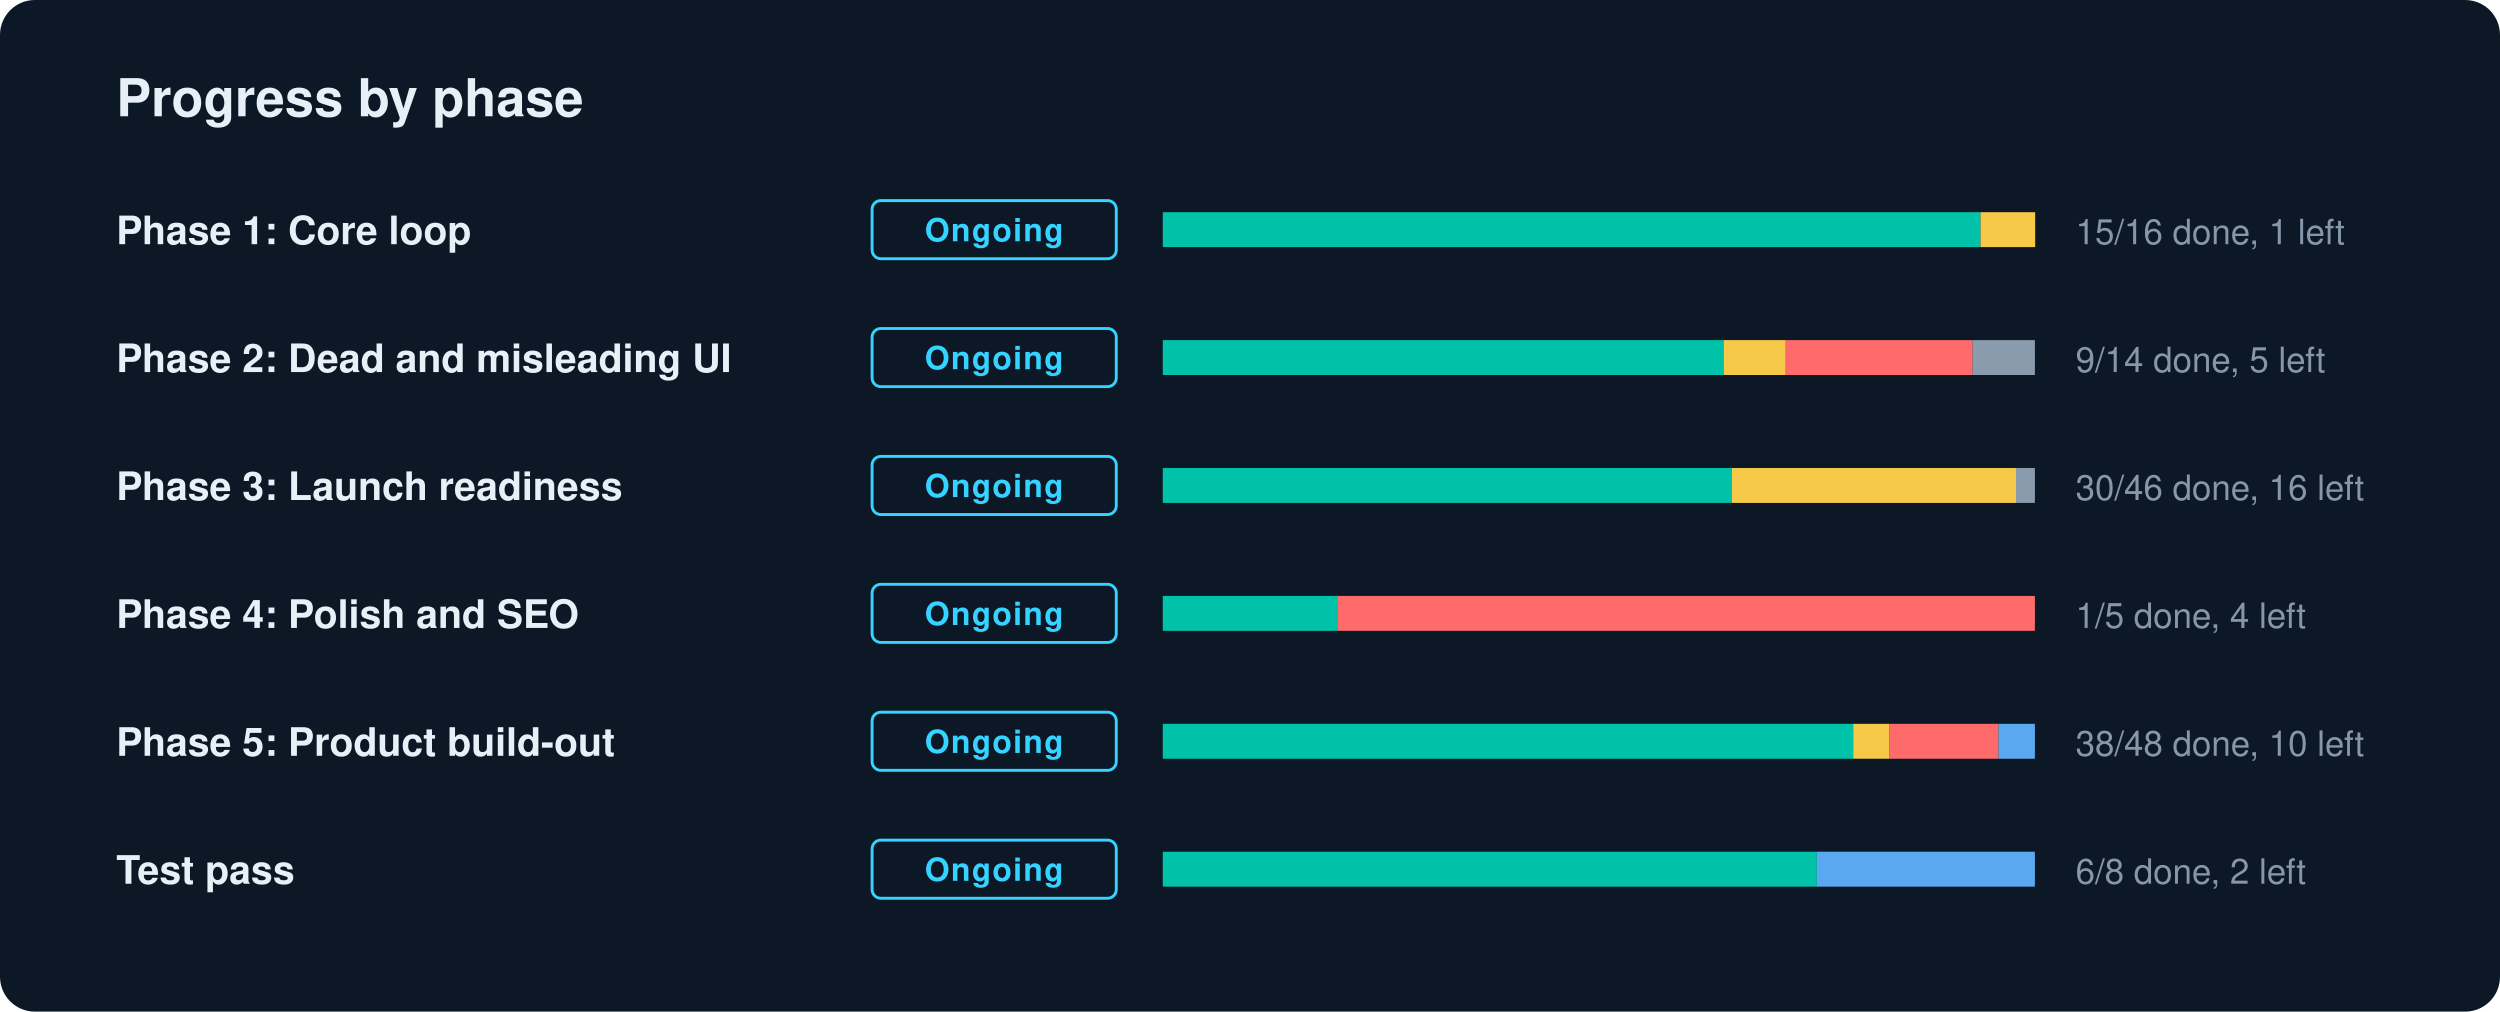
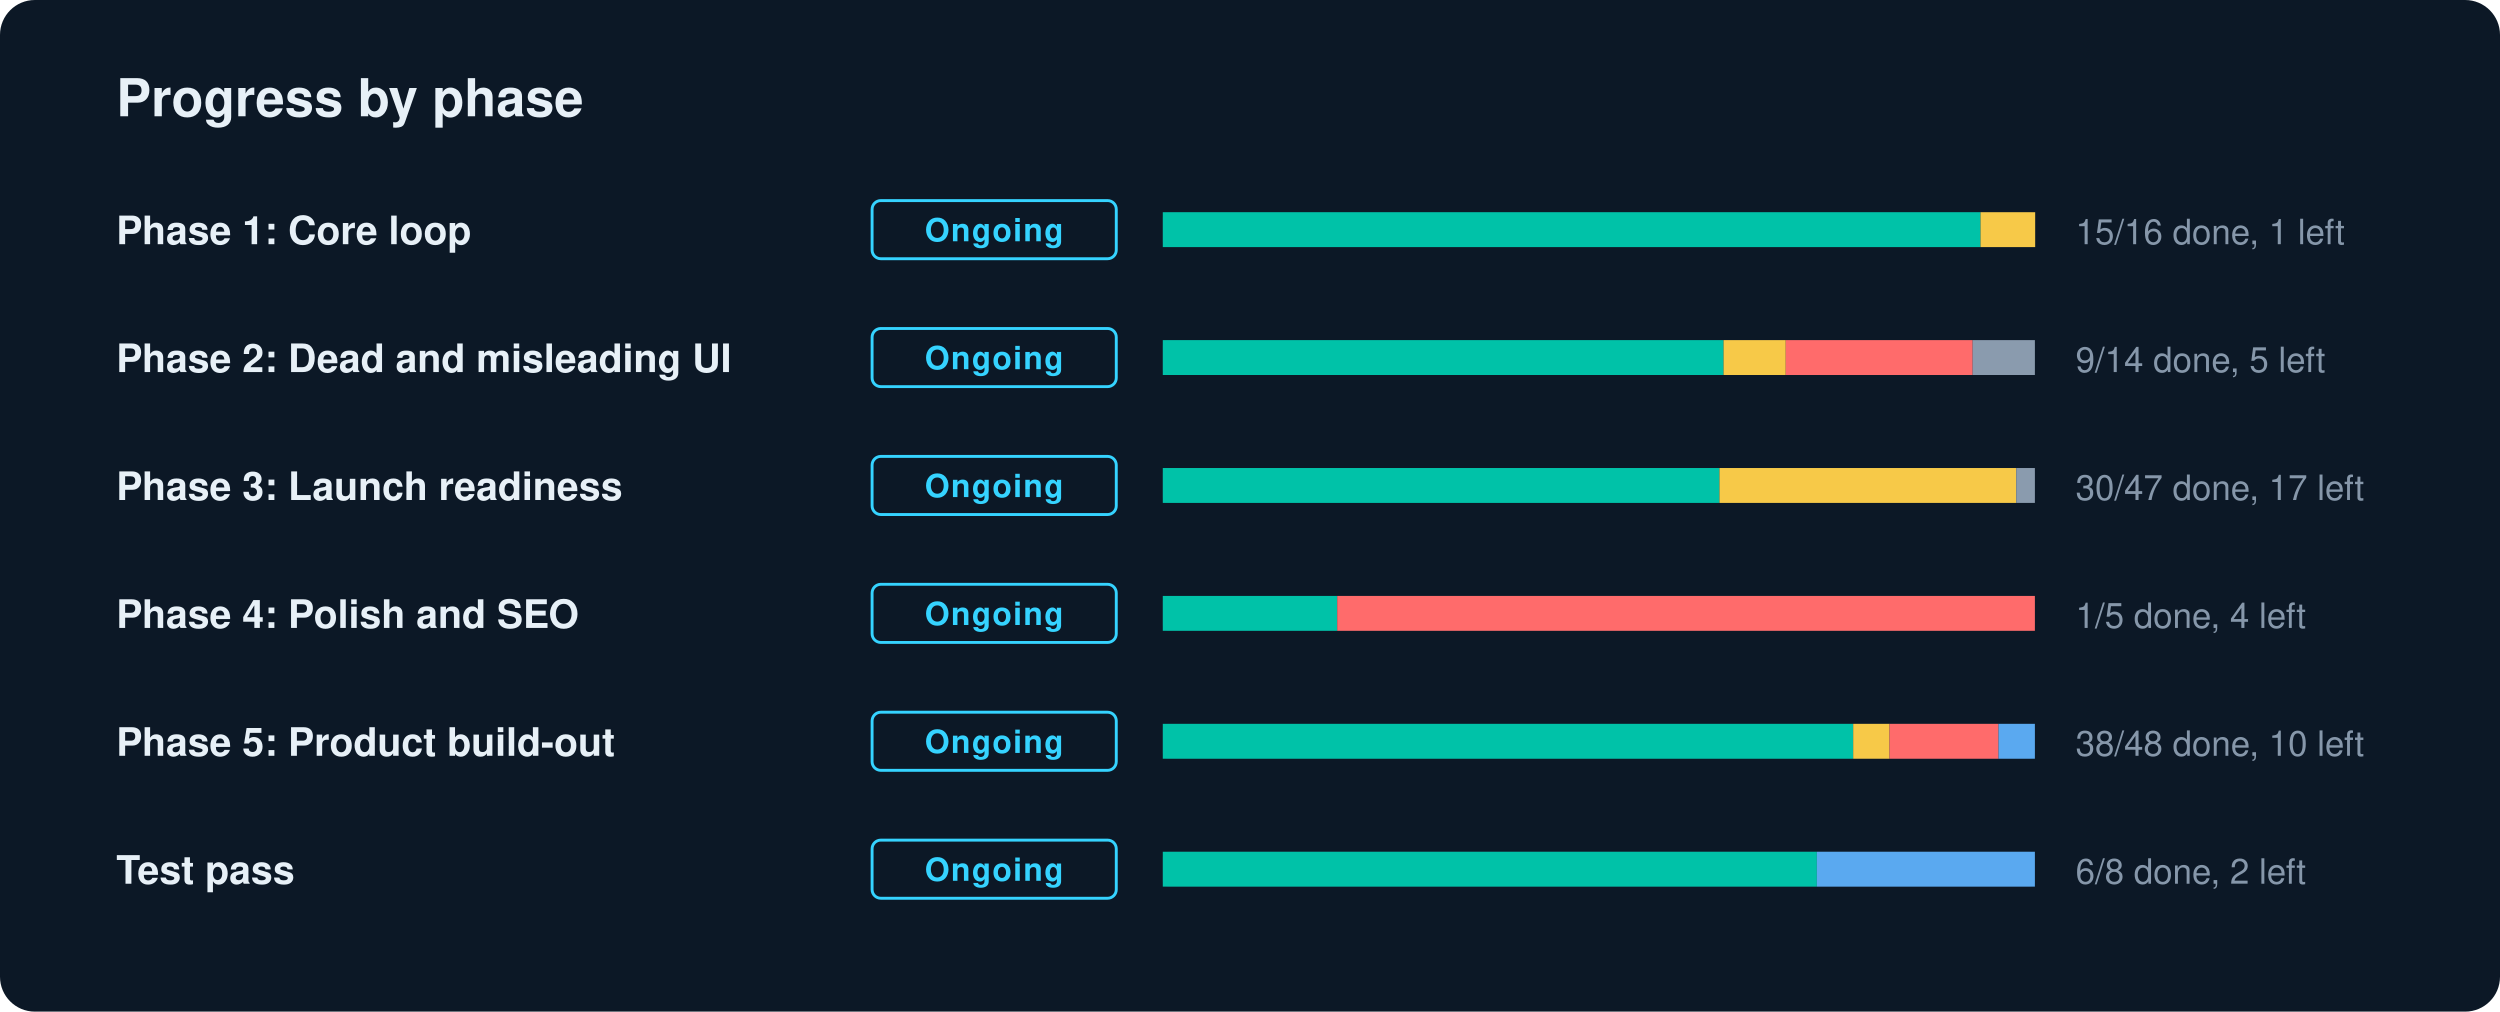
<svg xmlns="http://www.w3.org/2000/svg" width="860" height="348" viewBox="0 0 860 348" role="img" aria-label="GradLink progress by phase">
  <style>text{font-family:-apple-system,BlinkMacSystemFont,"Segoe UI",Helvetica,Arial,sans-serif;fill:#E7F0F7}.l{font-size:13.5px;font-weight:600}.n{font-size:12px;fill:#8697AA;font-variant-numeric:tabular-nums}.c{font-size:11px;font-weight:700;letter-spacing:.04em}.h{font-size:18px;font-weight:700}</style>
  <rect width="860" height="348" rx="12" fill="#0C1826" />
  <text x="40" y="40" class="h">Progress by phase</text>
  <text x="40" y="84" class="l">Phase 1: Core loop</text>
  <rect x="300" y="69" width="84" height="20" rx="3" fill="none" stroke="#35D3FF" />
  <text x="342" y="83" text-anchor="middle" class="c" fill="#35D3FF" style="fill:#35D3FF">Ongoing</text>
  <rect x="400" y="73" width="300" height="12" rx="2" fill="#1A2A3C" />
  <rect x="400.0" y="73" width="281.3" height="12" fill="#00C2A8" />
  <rect x="681.3" y="73" width="18.8" height="12" fill="#F7C948" />
  <text x="714" y="84" class="n">15/16 done, 1 left</text>
  <text x="40" y="128" class="l">Phase 2: Dead and misleading UI</text>
  <rect x="300" y="113" width="84" height="20" rx="3" fill="none" stroke="#35D3FF" />
  <text x="342" y="127" text-anchor="middle" class="c" fill="#35D3FF" style="fill:#35D3FF">Ongoing</text>
  <rect x="400" y="117" width="300" height="12" rx="2" fill="#1A2A3C" />
  <rect x="400.0" y="117" width="192.9" height="12" fill="#00C2A8" />
  <rect x="592.9" y="117" width="21.4" height="12" fill="#F7C948" />
  <rect x="614.3" y="117" width="64.3" height="12" fill="#FF6B6B" />
  <rect x="678.6" y="117" width="21.4" height="12" fill="#8A9BAE" />
  <text x="714" y="128" class="n">9/14 done, 5 left</text>
  <text x="40" y="172" class="l">Phase 3: Launch readiness</text>
  <rect x="300" y="157" width="84" height="20" rx="3" fill="none" stroke="#35D3FF" />
  <text x="342" y="171" text-anchor="middle" class="c" fill="#35D3FF" style="fill:#35D3FF">Ongoing</text>
  <rect x="400" y="161" width="300" height="12" rx="2" fill="#1A2A3C" />
-   <rect x="400.0" y="161" width="195.7" height="12" fill="#00C2A8" />
-   <rect x="595.7" y="161" width="97.8" height="12" fill="#F7C948" />
-   <rect x="693.5" y="161" width="6.5" height="12" fill="#8A9BAE" />
-   <text x="714" y="172" class="n">30/46 done, 16 left</text>
+   <rect x="400.0" y="161" width="191.5" height="12" fill="#00C2A8" />
+   <rect x="591.5" y="161" width="102.1" height="12" fill="#F7C948" />
+   <rect x="693.6" y="161" width="6.4" height="12" fill="#8A9BAE" />
+   <text x="714" y="172" class="n">30/47 done, 17 left</text>
  <text x="40" y="216" class="l">Phase 4: Polish and SEO</text>
  <rect x="300" y="201" width="84" height="20" rx="3" fill="none" stroke="#35D3FF" />
  <text x="342" y="215" text-anchor="middle" class="c" fill="#35D3FF" style="fill:#35D3FF">Ongoing</text>
  <rect x="400" y="205" width="300" height="12" rx="2" fill="#1A2A3C" />
  <rect x="400.0" y="205" width="60.0" height="12" fill="#00C2A8" />
  <rect x="460.0" y="205" width="240.0" height="12" fill="#FF6B6B" />
  <text x="714" y="216" class="n">1/5 done, 4 left</text>
  <text x="40" y="260" class="l">Phase 5: Product build-out</text>
  <rect x="300" y="245" width="84" height="20" rx="3" fill="none" stroke="#35D3FF" />
  <text x="342" y="259" text-anchor="middle" class="c" fill="#35D3FF" style="fill:#35D3FF">Ongoing</text>
  <rect x="400" y="249" width="300" height="12" rx="2" fill="#1A2A3C" />
  <rect x="400.0" y="249" width="237.5" height="12" fill="#00C2A8" />
  <rect x="637.5" y="249" width="12.5" height="12" fill="#F7C948" />
  <rect x="650.0" y="249" width="37.5" height="12" fill="#FF6B6B" />
  <rect x="687.5" y="249" width="12.5" height="12" fill="#5AA9F0" />
  <text x="714" y="260" class="n">38/48 done, 10 left</text>
  <text x="40" y="304" class="l">Test pass</text>
  <rect x="300" y="289" width="84" height="20" rx="3" fill="none" stroke="#35D3FF" />
  <text x="342" y="303" text-anchor="middle" class="c" fill="#35D3FF" style="fill:#35D3FF">Ongoing</text>
  <rect x="400" y="293" width="300" height="12" rx="2" fill="#1A2A3C" />
  <rect x="400.0" y="293" width="225.0" height="12" fill="#00C2A8" />
  <rect x="625.0" y="293" width="75.0" height="12" fill="#5AA9F0" />
  <text x="714" y="304" class="n">6/8 done, 2 left</text>
</svg>
